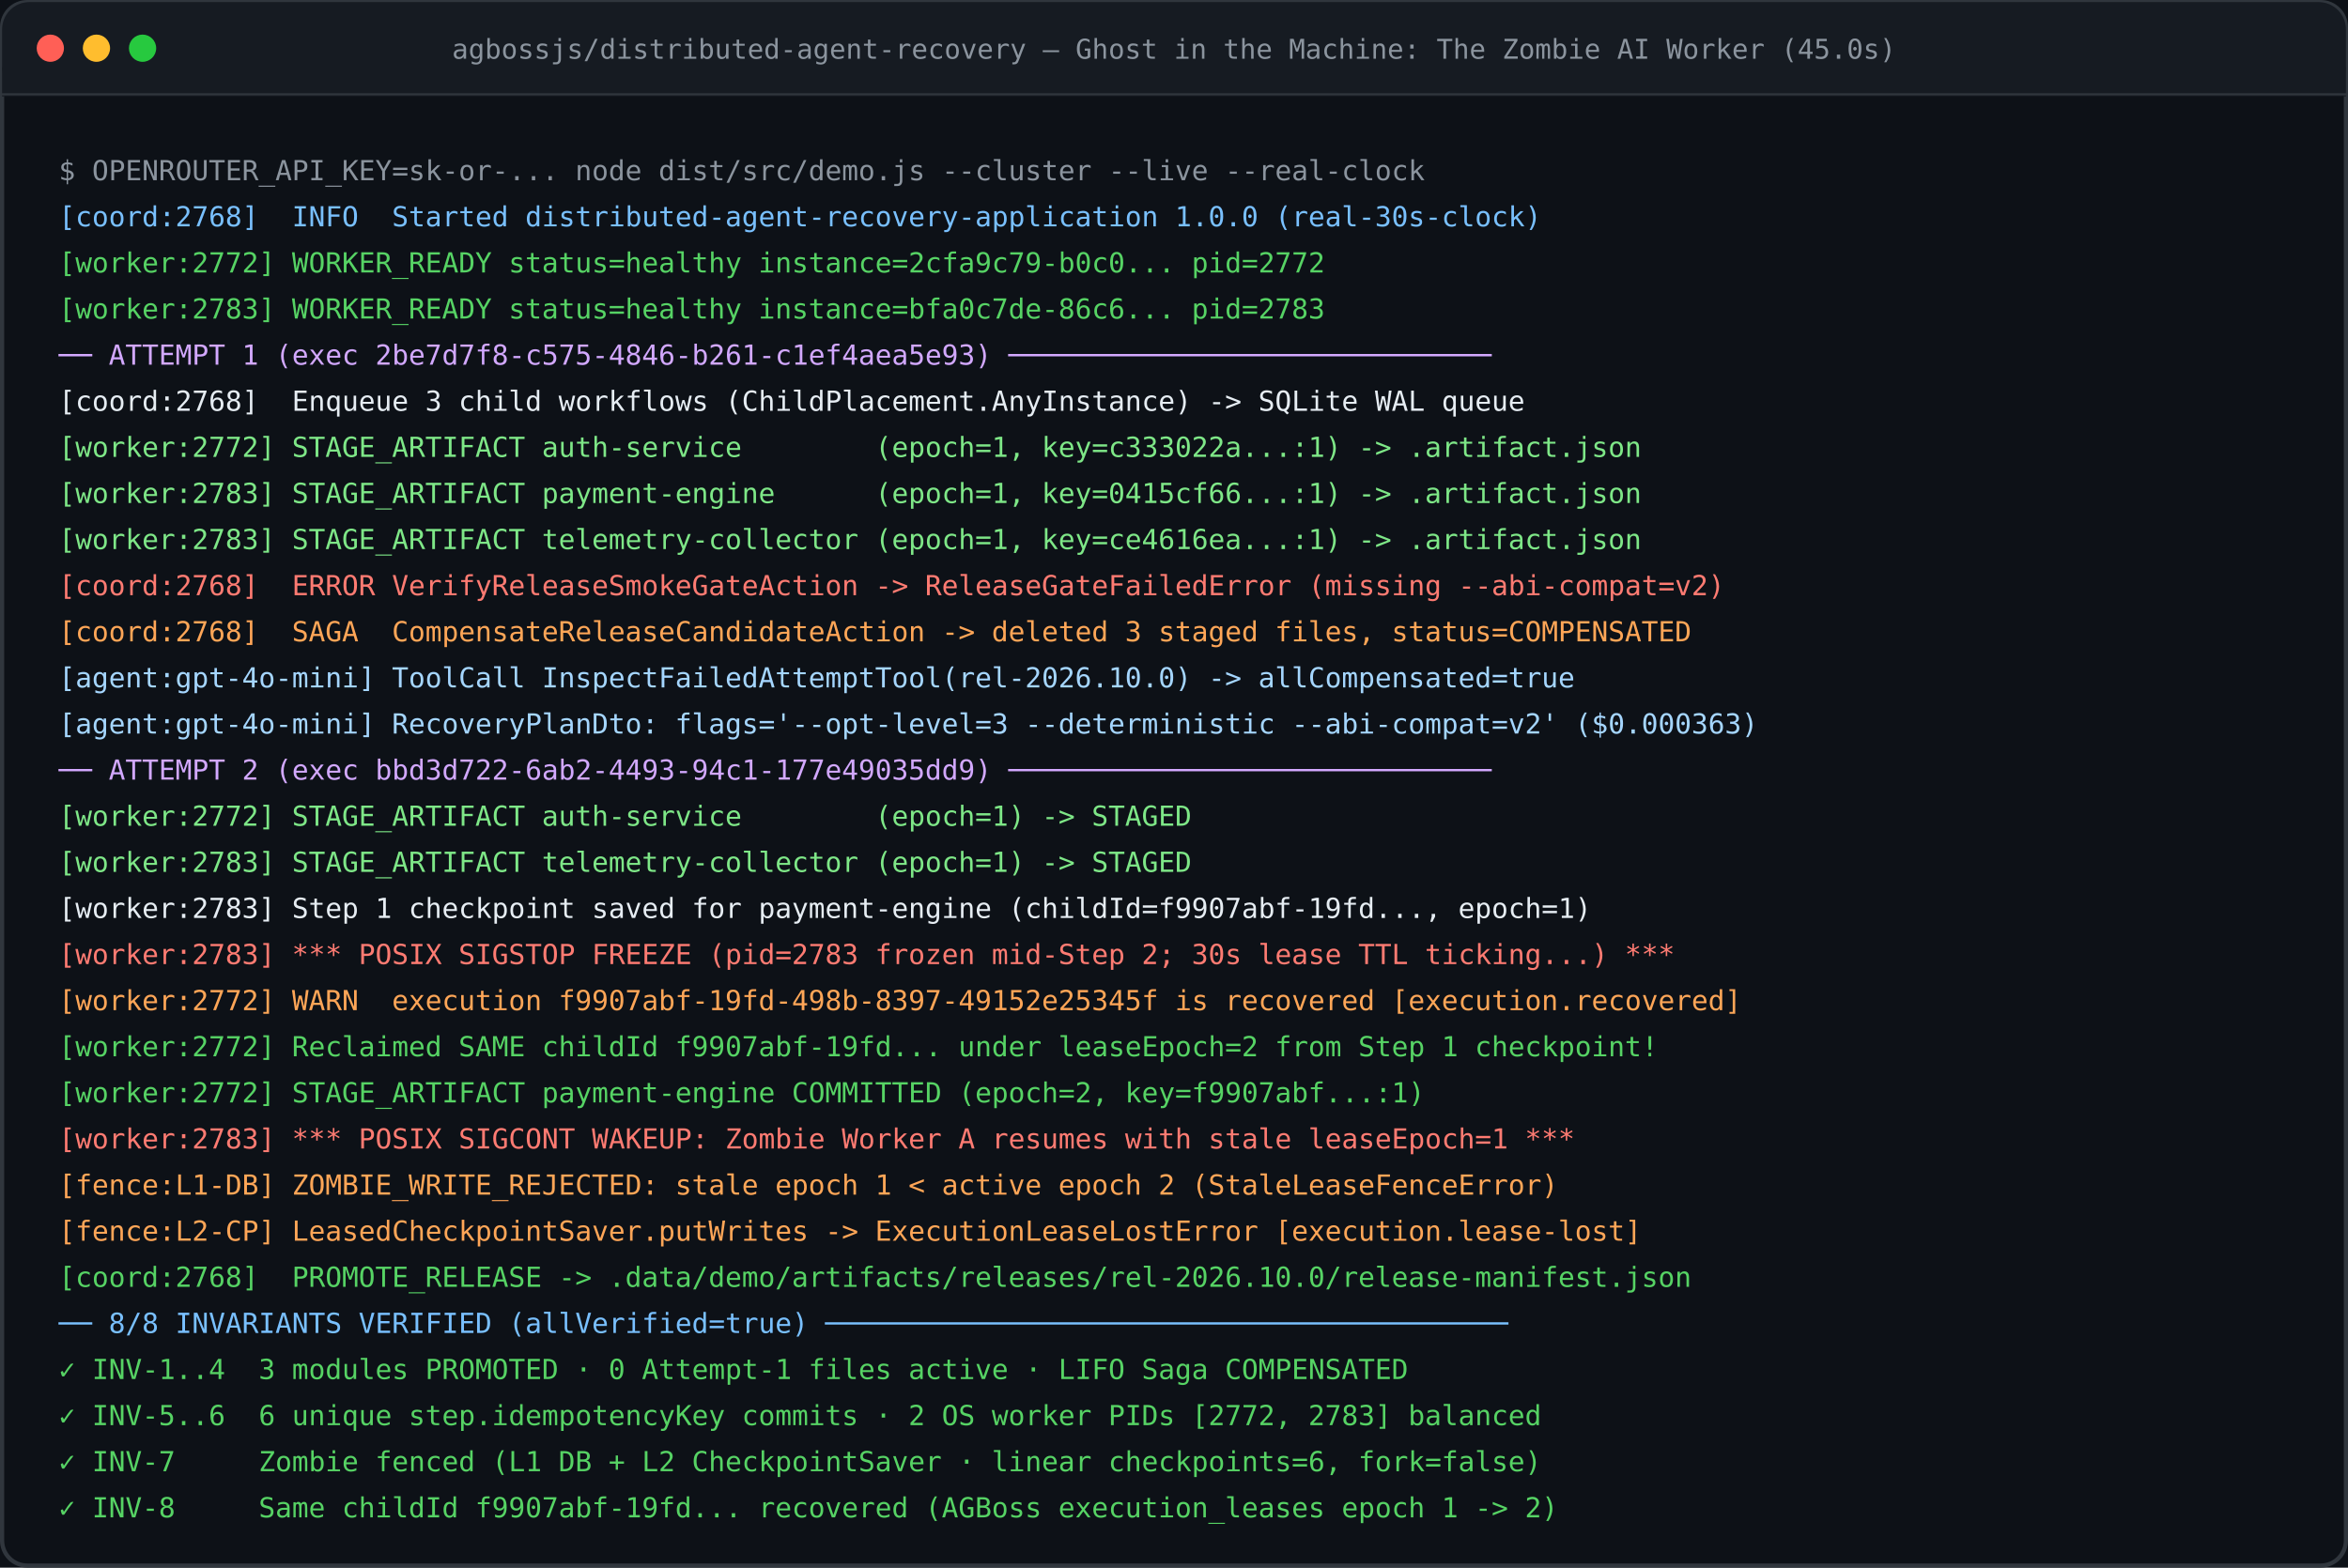
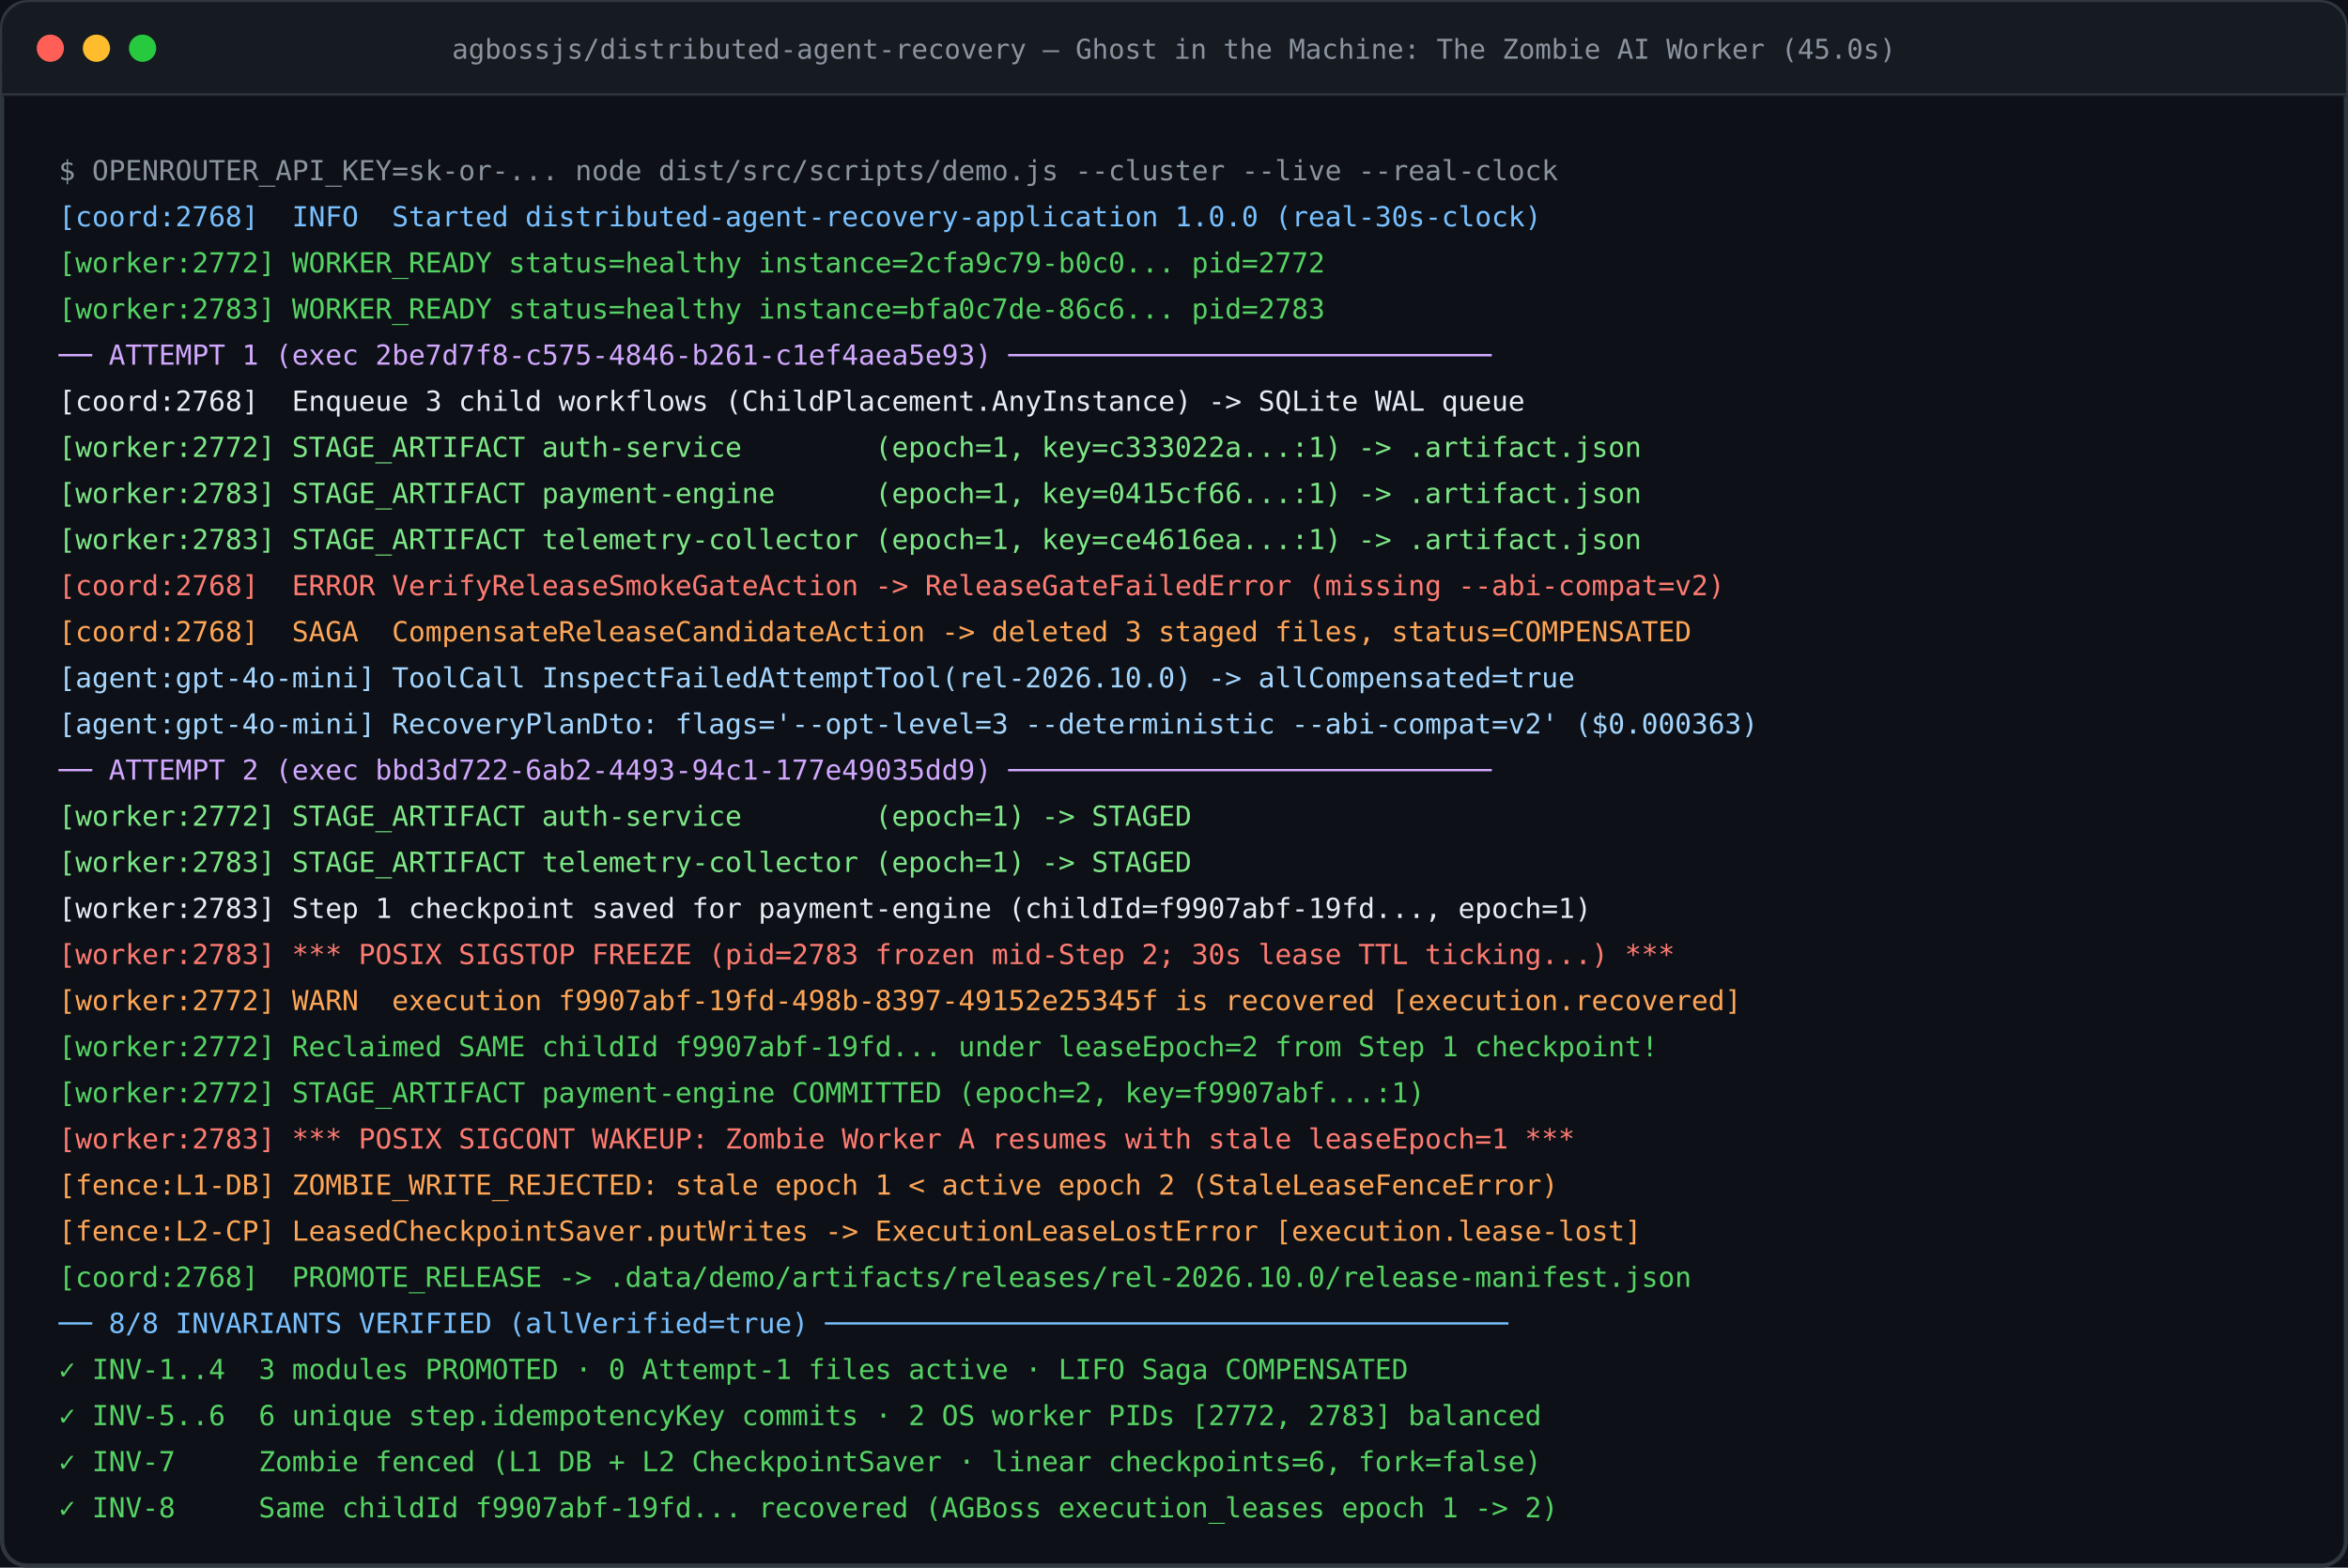
<svg xmlns="http://www.w3.org/2000/svg" width="1120" height="748" viewBox="0 0 1120 748">
  <rect width="1120" height="748" fill="#0d1117" />
  <rect x="1" y="1" width="1118" height="746" rx="12" fill="#0d1117" stroke="#30363d" stroke-width="2" />
  <rect x="1" y="1" width="1118" height="44" rx="13" fill="#161b22" />
  <rect x="1" y="32" width="1118" height="14" fill="#161b22" />
  <line x1="0" y1="45" x2="1120" y2="45" stroke="#30363d" stroke-width="1" />
  <circle cx="24" cy="23" r="6.5" fill="#ff5f56" />
  <circle cx="46" cy="23" r="6.5" fill="#ffbd2e" />
  <circle cx="68" cy="23" r="6.5" fill="#27c93f" />
  <text x="560" y="28" text-anchor="middle" fill="#8b949e" font-family="Menlo, Monaco, Consolas, monospace" font-size="13">agbossjs/distributed-agent-recovery — Ghost in the Machine: The Zombie AI Worker (45.0s)</text>
-   <text x="28" y="86" fill="#8b949e" font-family="Menlo, Monaco, Consolas, monospace" font-size="13.2" xml:space="preserve">$ OPENROUTER_API_KEY=sk-or-... node dist/src/demo.js --cluster --live --real-clock</text>
+   <text x="28" y="86" fill="#8b949e" font-family="Menlo, Monaco, Consolas, monospace" font-size="13.2" xml:space="preserve">$ OPENROUTER_API_KEY=sk-or-... node dist/src/scripts/demo.js --cluster --live --real-clock</text>
  <text x="28" y="108" fill="#79c0ff" font-family="Menlo, Monaco, Consolas, monospace" font-size="13.2" xml:space="preserve">[coord:2768]  INFO  Started distributed-agent-recovery-application 1.0.0 (real-30s-clock)</text>
  <text x="28" y="130" fill="#56d364" font-family="Menlo, Monaco, Consolas, monospace" font-size="13.2" xml:space="preserve">[worker:2772] WORKER_READY status=healthy instance=2cfa9c79-b0c0... pid=2772</text>
  <text x="28" y="152" fill="#56d364" font-family="Menlo, Monaco, Consolas, monospace" font-size="13.2" xml:space="preserve">[worker:2783] WORKER_READY status=healthy instance=bfa0c7de-86c6... pid=2783</text>
  <text x="28" y="174" fill="#d2a8ff" font-family="Menlo, Monaco, Consolas, monospace" font-size="13.2" xml:space="preserve">── ATTEMPT 1 (exec 2be7d7f8-c575-4846-b261-c1ef4aea5e93) ─────────────────────────────</text>
  <text x="28" y="196" fill="#e6edf3" font-family="Menlo, Monaco, Consolas, monospace" font-size="13.2" xml:space="preserve">[coord:2768]  Enqueue 3 child workflows (ChildPlacement.AnyInstance) -&gt; SQLite WAL queue</text>
  <text x="28" y="218" fill="#7ee787" font-family="Menlo, Monaco, Consolas, monospace" font-size="13.2" xml:space="preserve">[worker:2772] STAGE_ARTIFACT auth-service        (epoch=1, key=c333022a...:1) -&gt; .artifact.json</text>
  <text x="28" y="240" fill="#7ee787" font-family="Menlo, Monaco, Consolas, monospace" font-size="13.2" xml:space="preserve">[worker:2783] STAGE_ARTIFACT payment-engine      (epoch=1, key=0415cf66...:1) -&gt; .artifact.json</text>
  <text x="28" y="262" fill="#7ee787" font-family="Menlo, Monaco, Consolas, monospace" font-size="13.2" xml:space="preserve">[worker:2783] STAGE_ARTIFACT telemetry-collector (epoch=1, key=ce4616ea...:1) -&gt; .artifact.json</text>
  <text x="28" y="284" fill="#ff7b72" font-family="Menlo, Monaco, Consolas, monospace" font-size="13.2" xml:space="preserve">[coord:2768]  ERROR VerifyReleaseSmokeGateAction -&gt; ReleaseGateFailedError (missing --abi-compat=v2)</text>
  <text x="28" y="306" fill="#ffa657" font-family="Menlo, Monaco, Consolas, monospace" font-size="13.2" xml:space="preserve">[coord:2768]  SAGA  CompensateReleaseCandidateAction -&gt; deleted 3 staged files, status=COMPENSATED</text>
  <text x="28" y="328" fill="#a5d6ff" font-family="Menlo, Monaco, Consolas, monospace" font-size="13.2" xml:space="preserve">[agent:gpt-4o-mini] ToolCall InspectFailedAttemptTool(rel-2026.10.0) -&gt; allCompensated=true</text>
  <text x="28" y="350" fill="#a5d6ff" font-family="Menlo, Monaco, Consolas, monospace" font-size="13.2" xml:space="preserve">[agent:gpt-4o-mini] RecoveryPlanDto: flags='--opt-level=3 --deterministic --abi-compat=v2' ($0.000363)</text>
  <text x="28" y="372" fill="#d2a8ff" font-family="Menlo, Monaco, Consolas, monospace" font-size="13.2" xml:space="preserve">── ATTEMPT 2 (exec bbd3d722-6ab2-4493-94c1-177e49035dd9) ─────────────────────────────</text>
  <text x="28" y="394" fill="#7ee787" font-family="Menlo, Monaco, Consolas, monospace" font-size="13.2" xml:space="preserve">[worker:2772] STAGE_ARTIFACT auth-service        (epoch=1) -&gt; STAGED</text>
  <text x="28" y="416" fill="#7ee787" font-family="Menlo, Monaco, Consolas, monospace" font-size="13.2" xml:space="preserve">[worker:2783] STAGE_ARTIFACT telemetry-collector (epoch=1) -&gt; STAGED</text>
  <text x="28" y="438" fill="#e6edf3" font-family="Menlo, Monaco, Consolas, monospace" font-size="13.2" xml:space="preserve">[worker:2783] Step 1 checkpoint saved for payment-engine (childId=f9907abf-19fd..., epoch=1)</text>
  <text x="28" y="460" fill="#ff7b72" font-family="Menlo, Monaco, Consolas, monospace" font-size="13.2" xml:space="preserve">[worker:2783] *** POSIX SIGSTOP FREEZE (pid=2783 frozen mid-Step 2; 30s lease TTL ticking...) ***</text>
  <text x="28" y="482" fill="#ffa657" font-family="Menlo, Monaco, Consolas, monospace" font-size="13.2" xml:space="preserve">[worker:2772] WARN  execution f9907abf-19fd-498b-8397-49152e25345f is recovered [execution.recovered]</text>
  <text x="28" y="504" fill="#56d364" font-family="Menlo, Monaco, Consolas, monospace" font-size="13.2" xml:space="preserve">[worker:2772] Reclaimed SAME childId f9907abf-19fd... under leaseEpoch=2 from Step 1 checkpoint!</text>
  <text x="28" y="526" fill="#56d364" font-family="Menlo, Monaco, Consolas, monospace" font-size="13.2" xml:space="preserve">[worker:2772] STAGE_ARTIFACT payment-engine COMMITTED (epoch=2, key=f9907abf...:1)</text>
  <text x="28" y="548" fill="#ff7b72" font-family="Menlo, Monaco, Consolas, monospace" font-size="13.2" xml:space="preserve">[worker:2783] *** POSIX SIGCONT WAKEUP: Zombie Worker A resumes with stale leaseEpoch=1 ***</text>
  <text x="28" y="570" fill="#ffa657" font-family="Menlo, Monaco, Consolas, monospace" font-size="13.2" xml:space="preserve">[fence:L1-DB] ZOMBIE_WRITE_REJECTED: stale epoch 1 &lt; active epoch 2 (StaleLeaseFenceError)</text>
  <text x="28" y="592" fill="#ffa657" font-family="Menlo, Monaco, Consolas, monospace" font-size="13.2" xml:space="preserve">[fence:L2-CP] LeasedCheckpointSaver.putWrites -&gt; ExecutionLeaseLostError [execution.lease-lost]</text>
  <text x="28" y="614" fill="#56d364" font-family="Menlo, Monaco, Consolas, monospace" font-size="13.2" xml:space="preserve">[coord:2768]  PROMOTE_RELEASE -&gt; .data/demo/artifacts/releases/rel-2026.10.0/release-manifest.json</text>
  <text x="28" y="636" fill="#79c0ff" font-family="Menlo, Monaco, Consolas, monospace" font-size="13.2" xml:space="preserve">── 8/8 INVARIANTS VERIFIED (allVerified=true) ─────────────────────────────────────────</text>
  <text x="28" y="658" fill="#56d364" font-family="Menlo, Monaco, Consolas, monospace" font-size="13.2" xml:space="preserve">✓ INV-1..4  3 modules PROMOTED · 0 Attempt-1 files active · LIFO Saga COMPENSATED</text>
  <text x="28" y="680" fill="#56d364" font-family="Menlo, Monaco, Consolas, monospace" font-size="13.2" xml:space="preserve">✓ INV-5..6  6 unique step.idempotencyKey commits · 2 OS worker PIDs [2772, 2783] balanced</text>
  <text x="28" y="702" fill="#56d364" font-family="Menlo, Monaco, Consolas, monospace" font-size="13.2" xml:space="preserve">✓ INV-7     Zombie fenced (L1 DB + L2 CheckpointSaver · linear checkpoints=6, fork=false)</text>
  <text x="28" y="724" fill="#56d364" font-family="Menlo, Monaco, Consolas, monospace" font-size="13.2" xml:space="preserve">✓ INV-8     Same childId f9907abf-19fd... recovered (AGBoss execution_leases epoch 1 -&gt; 2)</text>
</svg>
